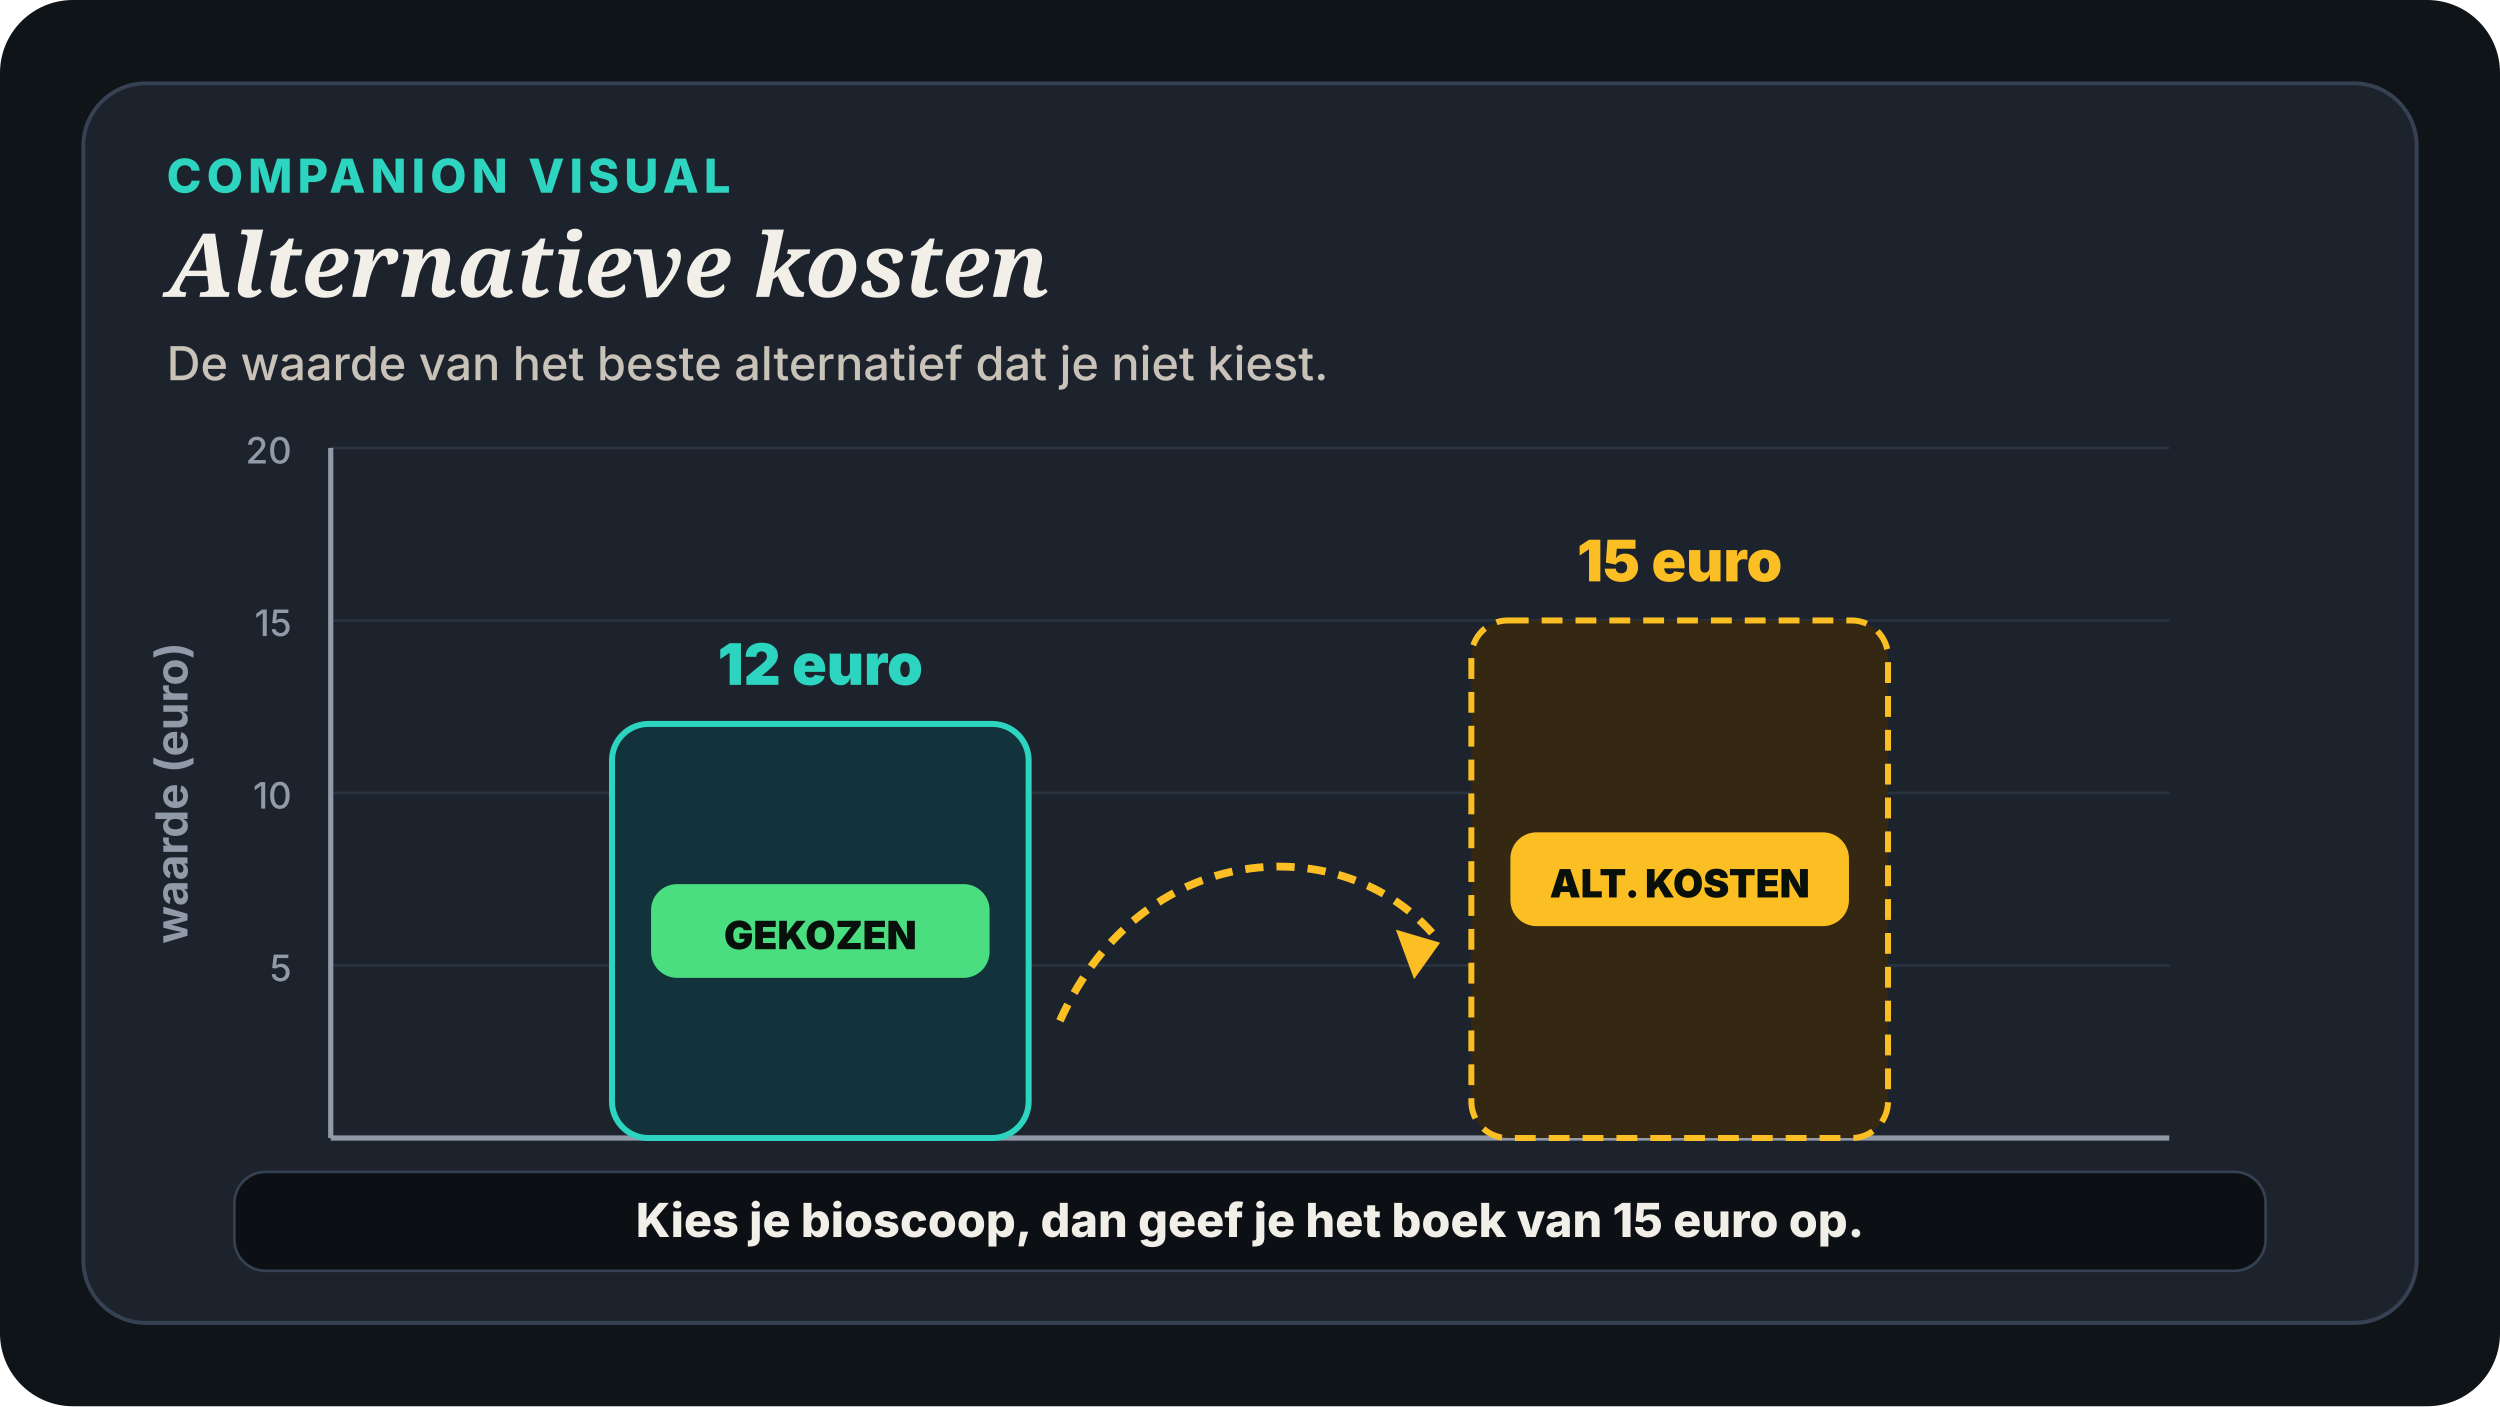
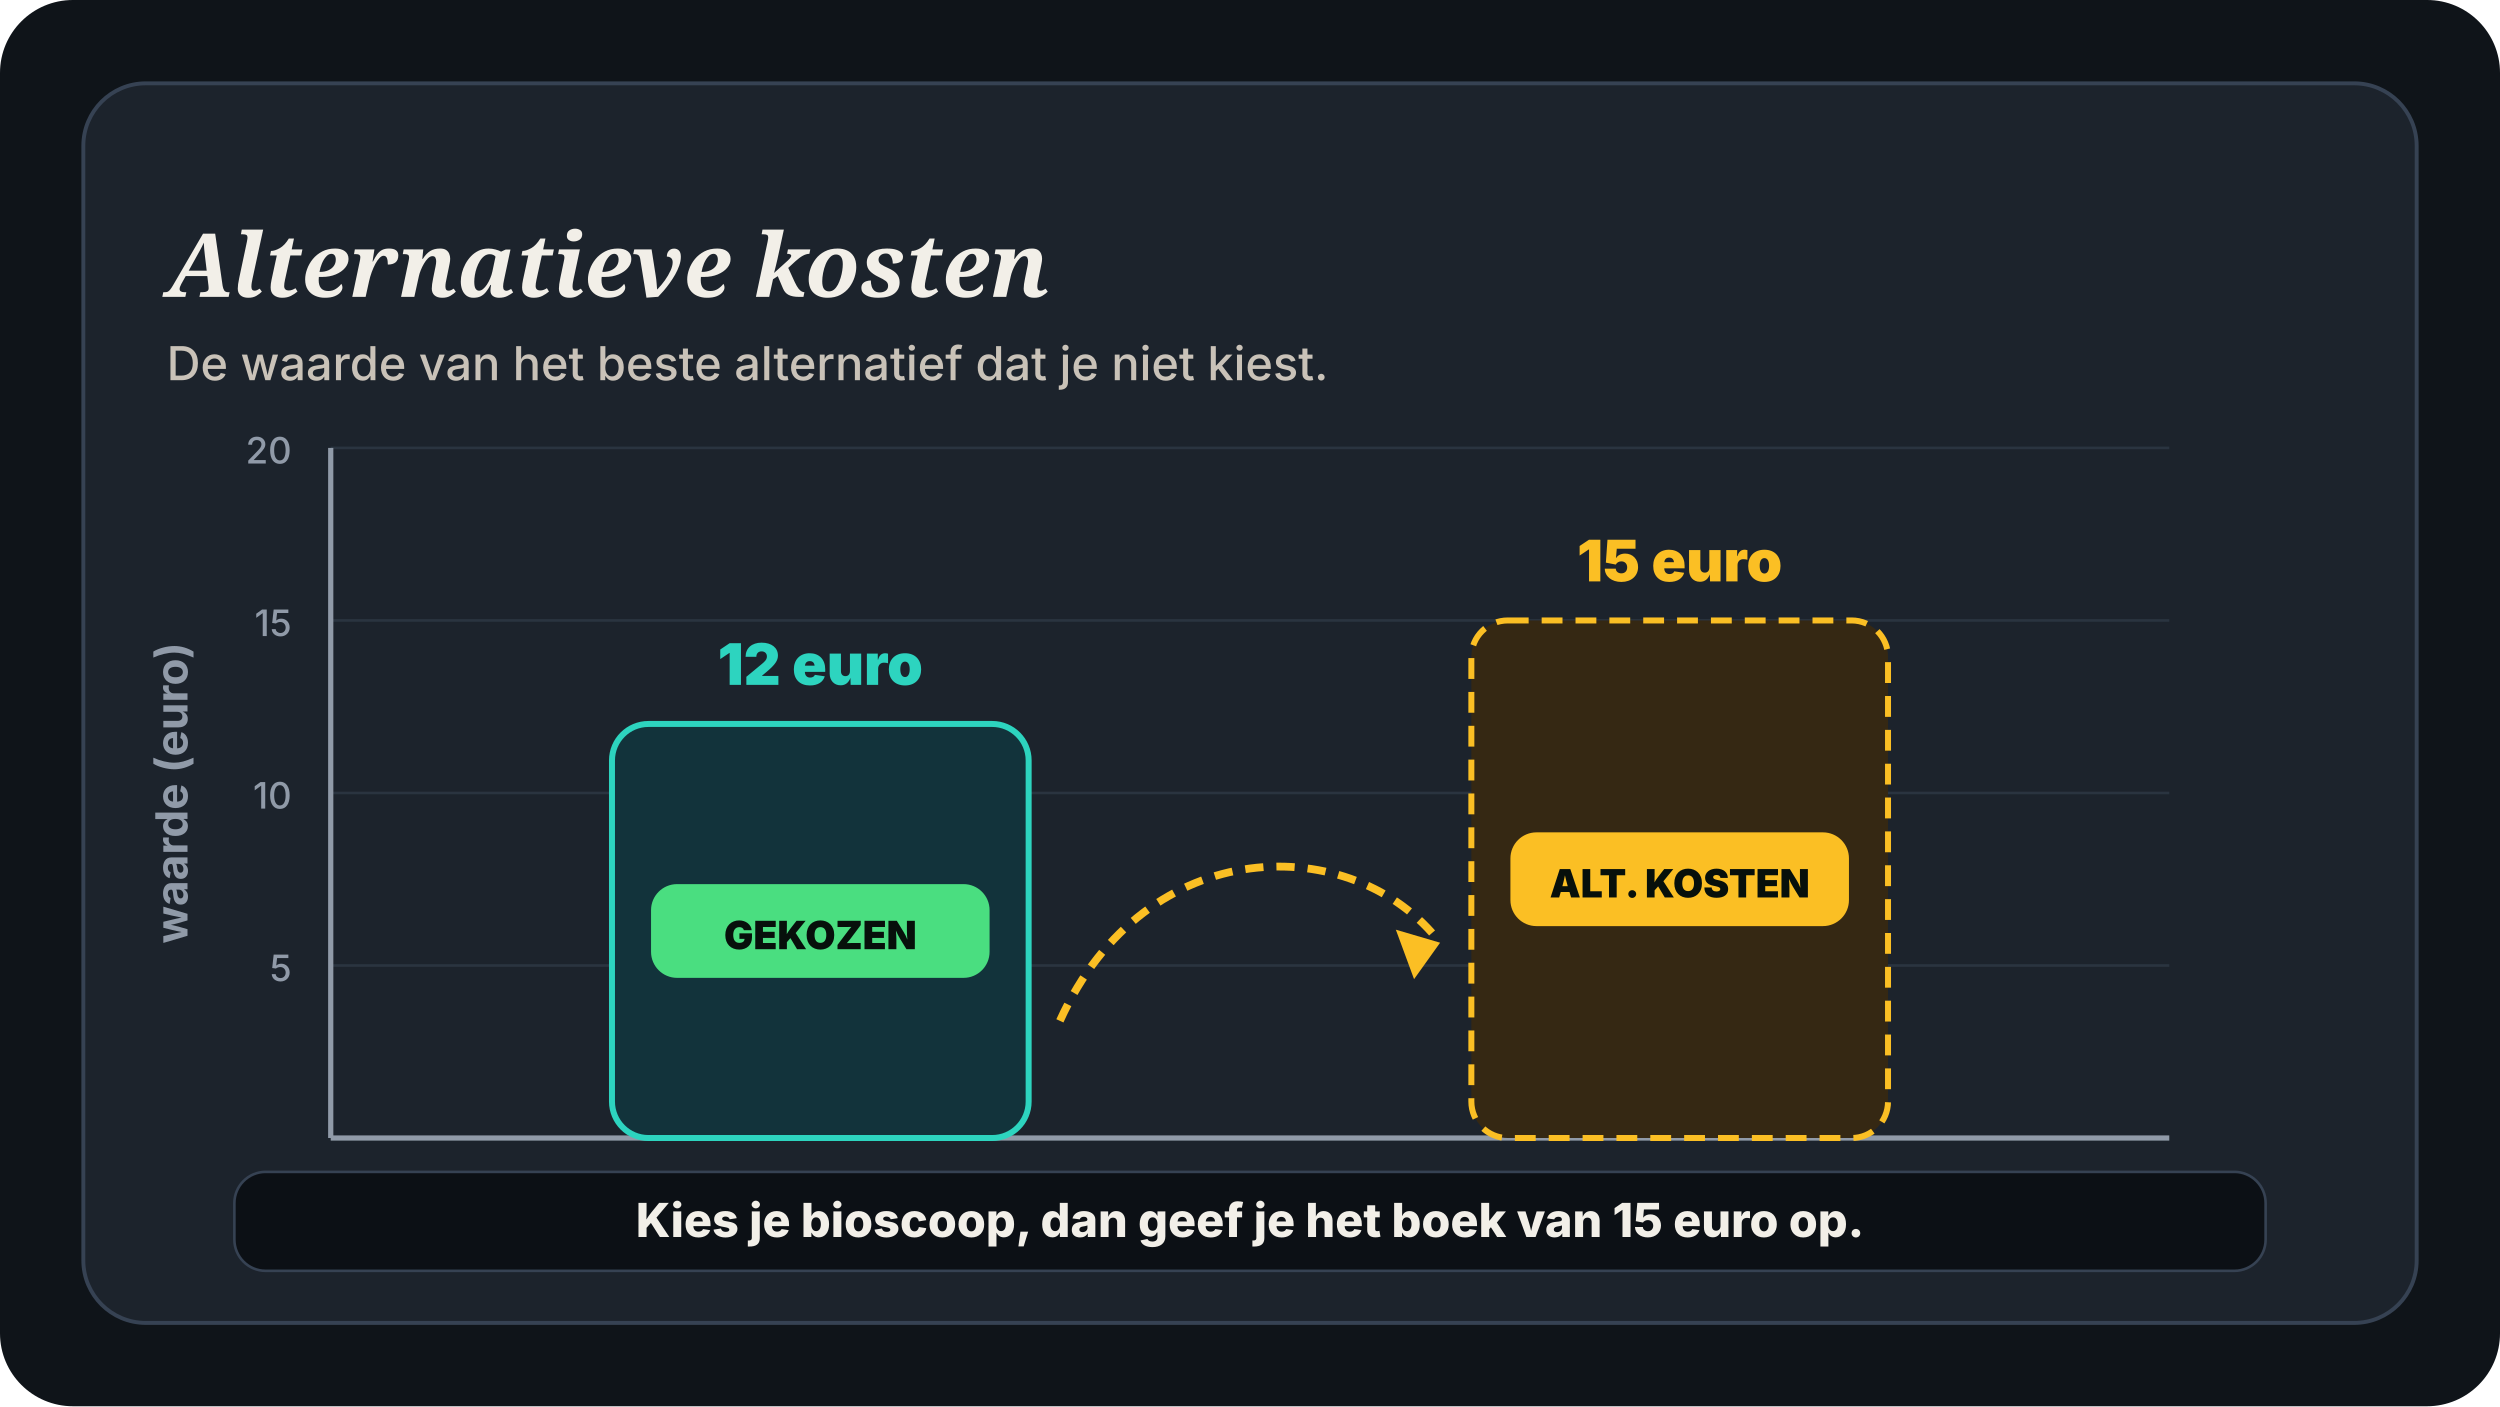
<svg xmlns="http://www.w3.org/2000/svg" viewBox="0 0 960 540">
  <rect width="960" height="540" rx="28" fill="#0f1419" />
  <rect x="32" y="32" width="896" height="476" rx="24" fill="#1c232c" stroke="#364253" stroke-width="1.5" />
-   <text x="64" y="74" text-anchor="start" font-family="Inter, Arial, sans-serif" font-size="18" font-weight="800" letter-spacing="2" font-style="" fill="#2dd4bf">COMPANION VISUAL</text>
  <text x="64" y="114" text-anchor="start" font-family="Fraunces, Georgia, serif" font-size="34" font-weight="700" letter-spacing="0" font-style="italic" fill="#f2efe8">Alternatieve kosten</text>
  <text x="64" y="146" text-anchor="start" font-family="Inter, Arial, sans-serif" font-size="18" font-weight="500" letter-spacing="0" font-style="" fill="#c9c2b8">De waarde van het beste alternatief dat je niet kiest.</text>
  <line x1="127" y1="370.75" x2="833" y2="370.75" stroke="#2a3440" stroke-width="1" />
  <text x="112" y="376.75" text-anchor="end" font-family="Inter, Arial, sans-serif" font-size="14" font-weight="500" letter-spacing="0" font-style="" fill="#909aa8">5</text>
  <line x1="127" y1="304.5" x2="833" y2="304.5" stroke="#2a3440" stroke-width="1" />
  <text x="112" y="310.5" text-anchor="end" font-family="Inter, Arial, sans-serif" font-size="14" font-weight="500" letter-spacing="0" font-style="" fill="#909aa8">10</text>
  <line x1="127" y1="238.25" x2="833" y2="238.25" stroke="#2a3440" stroke-width="1" />
  <text x="112" y="244.25" text-anchor="end" font-family="Inter, Arial, sans-serif" font-size="14" font-weight="500" letter-spacing="0" font-style="" fill="#909aa8">15</text>
  <line x1="127" y1="172" x2="833" y2="172" stroke="#2a3440" stroke-width="1" />
  <text x="112" y="178" text-anchor="end" font-family="Inter, Arial, sans-serif" font-size="14" font-weight="500" letter-spacing="0" font-style="" fill="#909aa8">20</text>
  <line x1="127" y1="172" x2="127" y2="437" stroke="#909aa8" stroke-width="2" />
  <line x1="127" y1="437" x2="833" y2="437" stroke="#909aa8" stroke-width="2" />
  <text transform="rotate(-90 72 304.5)" x="72" y="304.5" text-anchor="middle" font-family="Inter, Arial, sans-serif" font-size="17" font-weight="700" letter-spacing="0" font-style="" fill="#909aa8">waarde (euro)</text>
  <rect x="235" y="278" width="160" height="159" rx="14" fill="#12333b" stroke="#2dd4bf" stroke-width="2.3" />
  <text x="315" y="263" text-anchor="middle" font-family="Inter, Arial, sans-serif" font-size="22" font-weight="900" letter-spacing="0" font-style="" fill="#2dd4bf">12 euro</text>
  <text x="315" y="470" text-anchor="middle" font-family="Inter, Arial, sans-serif" font-size="20" font-weight="800" letter-spacing="0" font-style="" fill="#f2efe8">Bioscoop</text>
  <rect x="250" y="339.5" width="130" height="36" rx="10" fill="#4ade80" />
  <text x="315" y="364.5" text-anchor="middle" font-family="Inter, Arial, sans-serif" font-size="15" font-weight="900" letter-spacing="0" font-style="" fill="#07100b">GEKOZEN</text>
  <rect x="565" y="238.25" width="160" height="198.75" rx="14" fill="#352813" stroke="#fbbf24" stroke-width="2.3" stroke-dasharray="8,5" />
  <text x="645" y="223.25" text-anchor="middle" font-family="Inter, Arial, sans-serif" font-size="22" font-weight="900" letter-spacing="0" font-style="" fill="#fbbf24">15 euro</text>
  <text x="645" y="470" text-anchor="middle" font-family="Inter, Arial, sans-serif" font-size="20" font-weight="800" letter-spacing="0" font-style="" fill="#f2efe8">Boek</text>
  <rect x="580" y="319.625" width="130" height="36" rx="10" fill="#fbbf24" />
  <text x="645" y="344.625" text-anchor="middle" font-family="Inter, Arial, sans-serif" font-size="15" font-weight="900" letter-spacing="0" font-style="" fill="#07100b">ALT. KOSTEN</text>
  <path d="M 407 392 C 440 319, 520 319, 553 362" fill="none" stroke="#fbbf24" stroke-width="3" stroke-dasharray="7,5" />
  <polygon points="553,362 536,357 543,376" fill="#fbbf24" />
  <rect x="90" y="450" width="780" height="38" rx="12" fill="#0c1015" stroke="#364253" stroke-width="1" />
  <text x="480" y="475" text-anchor="middle" font-family="Inter, Arial, sans-serif" font-size="18" font-weight="800" letter-spacing="0" font-style="" fill="#f2efe8">Kies je bioscoop, dan geef je het boek van 15 euro op.</text>
</svg>
